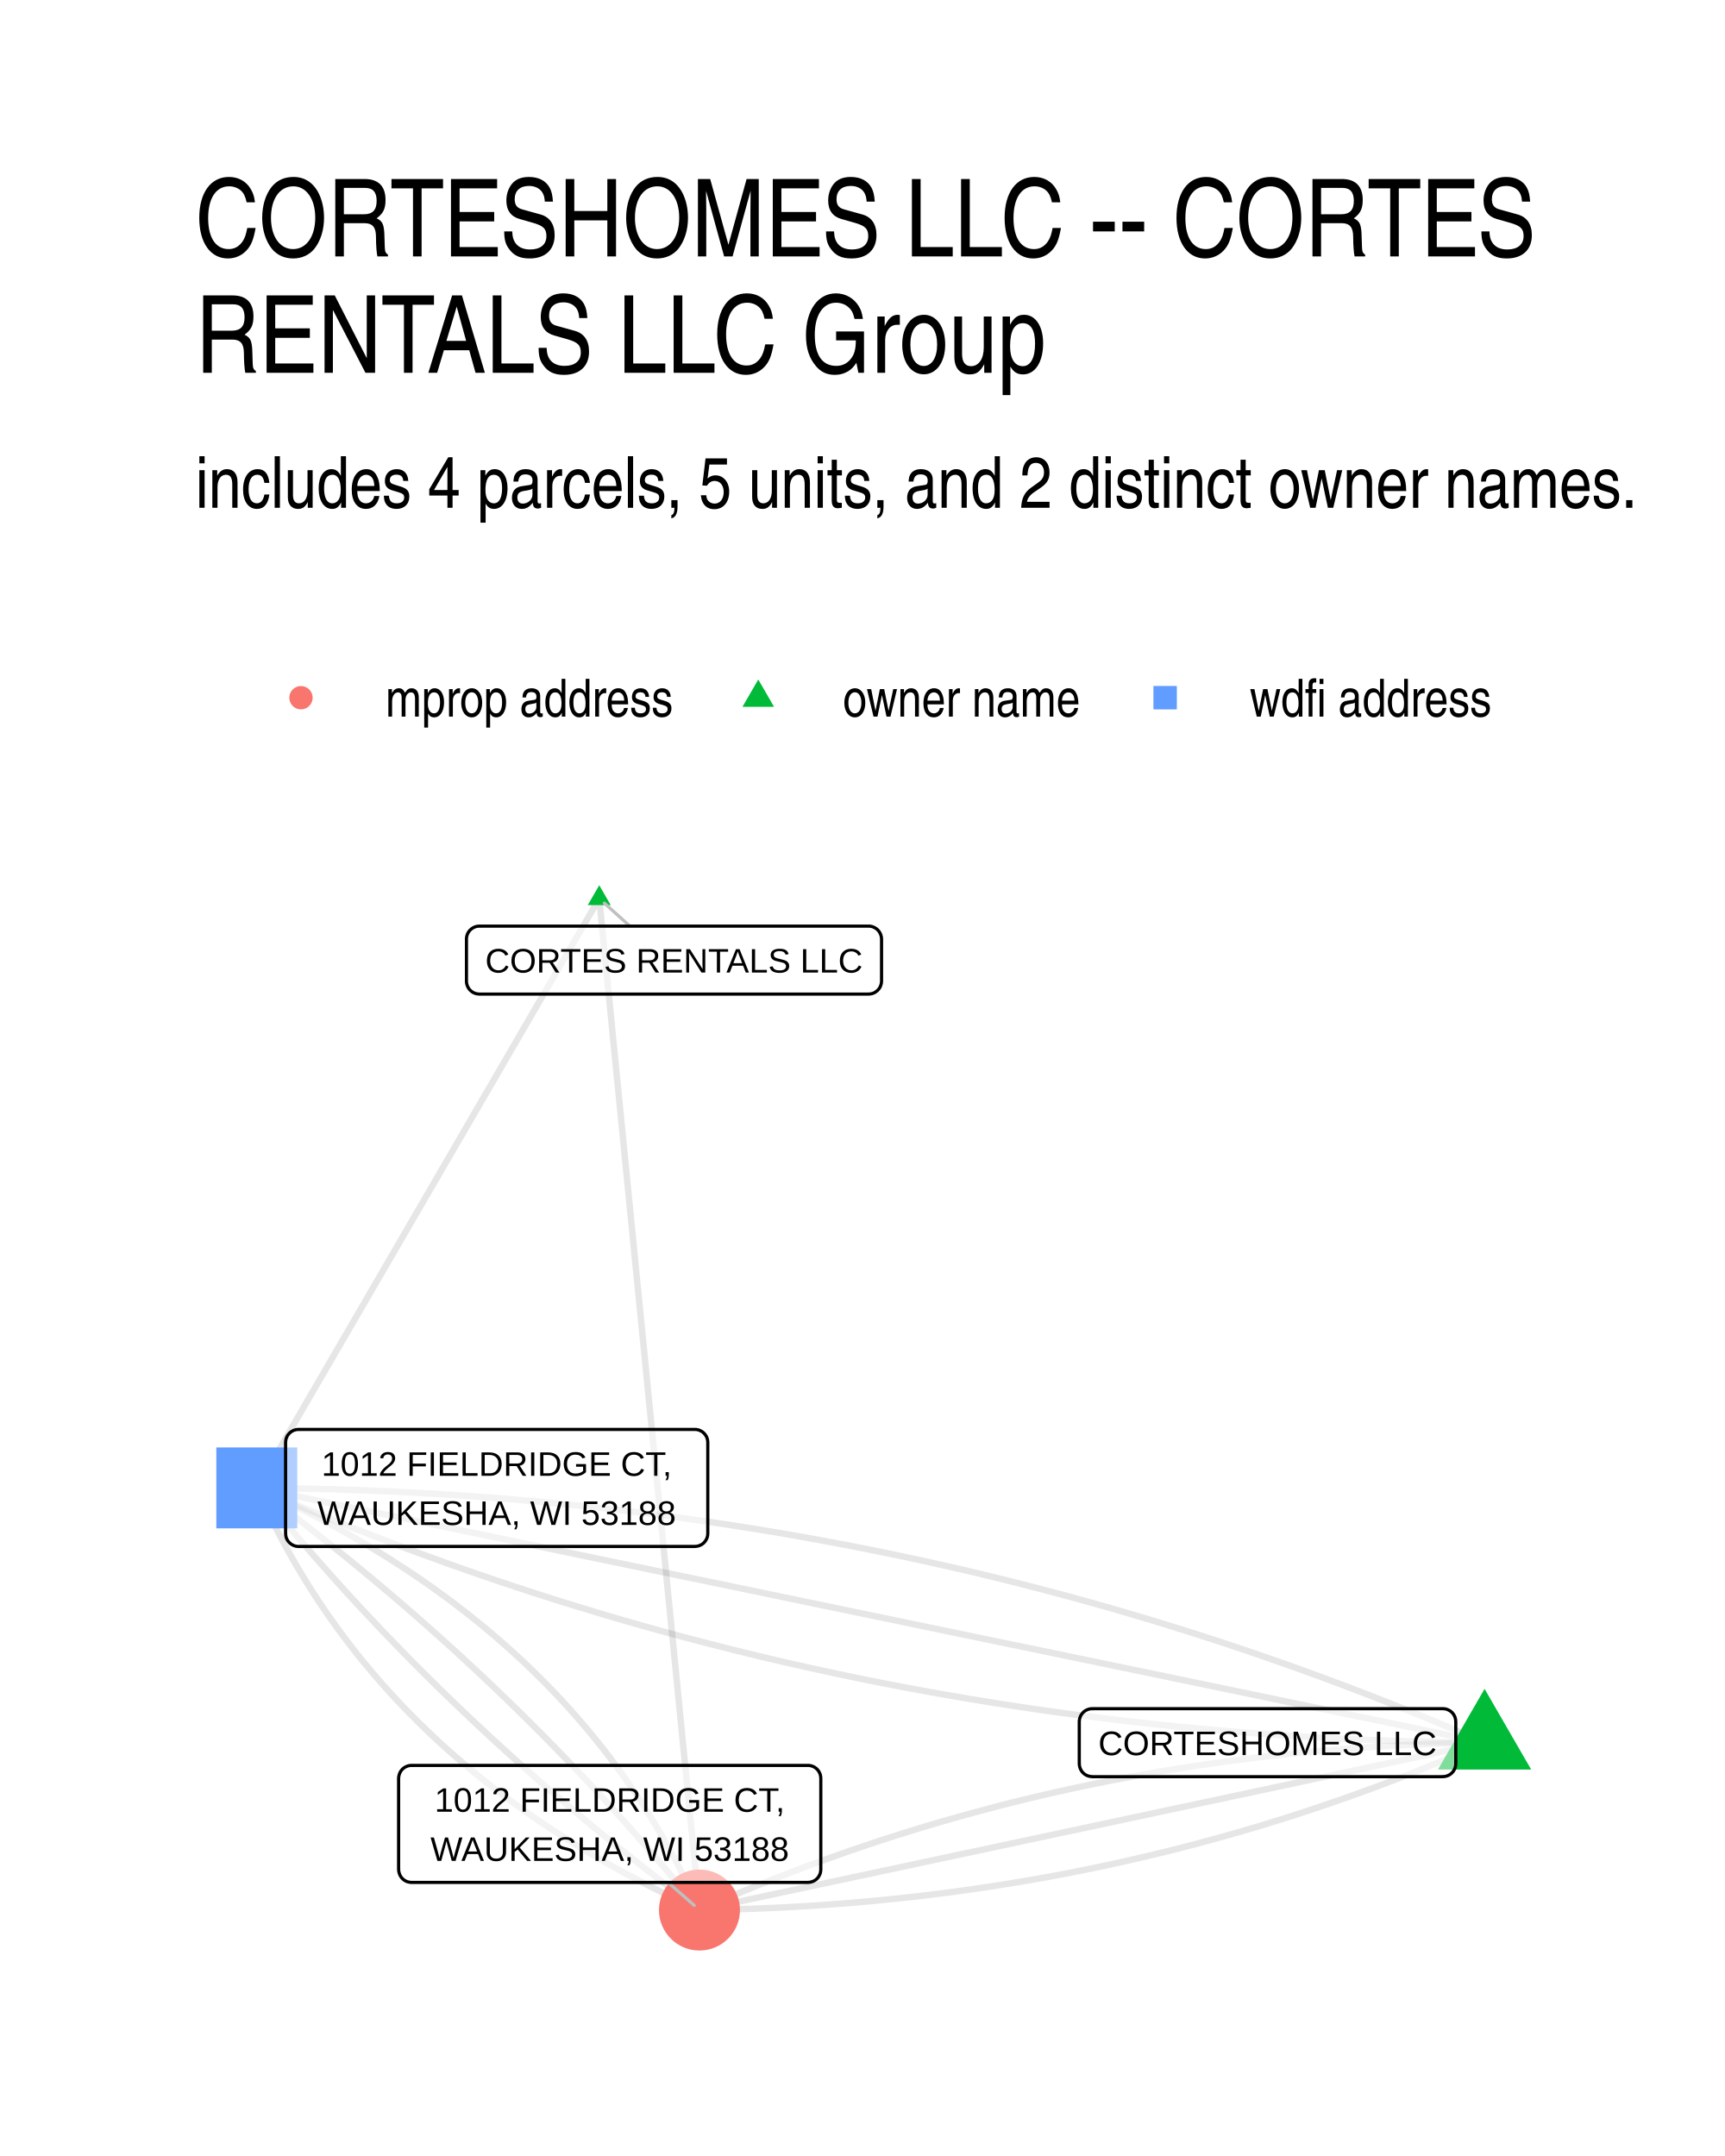
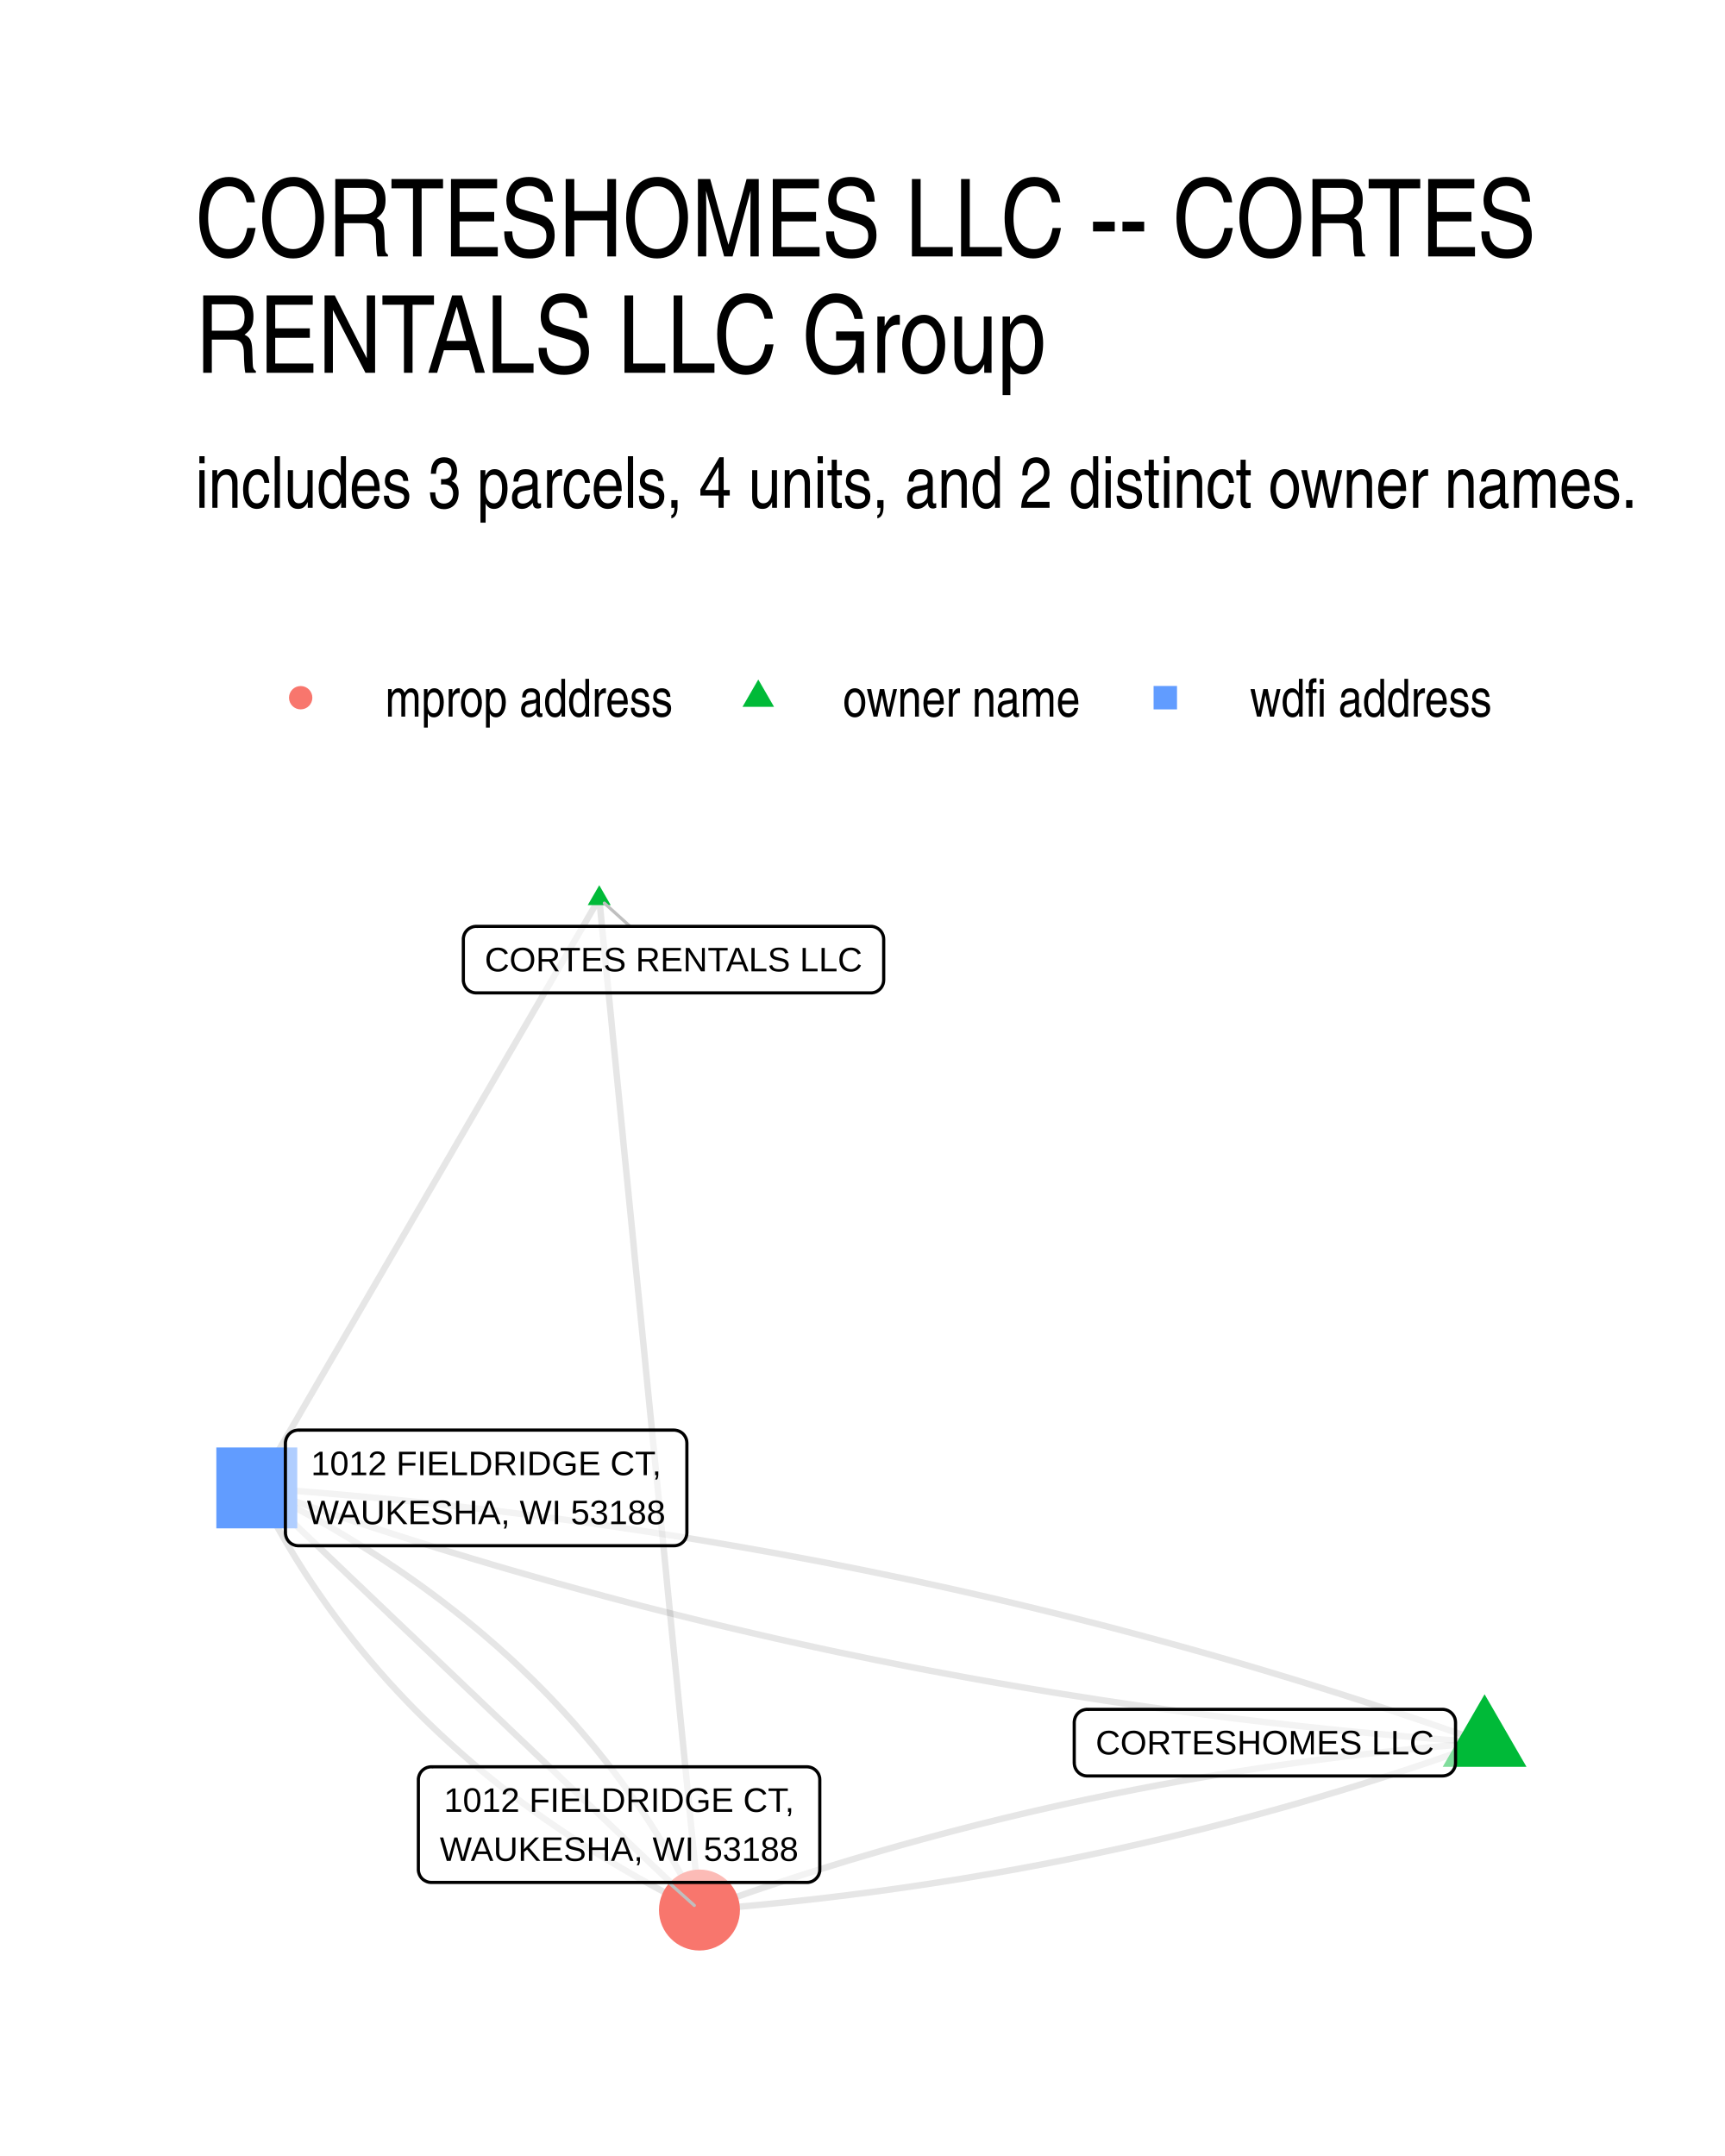
- <svg xmlns="http://www.w3.org/2000/svg" width="384" height="480" class="svglite" viewBox="0 0 288 360">
-   <defs>
-     <style>.svglite line,.svglite polyline,.svglite polygon,.svglite path,.svglite circle{fill:none;stroke:#000000;stroke-linecap:round;stroke-linejoin:round;stroke-miterlimit:10.00}.svglite text{white-space:pre}</style>
-   </defs>
-   <rect width="100%" height="100%" style="stroke-linecap:round;stroke-linejoin:round;stroke-miterlimit:10.00;stroke:none;fill:#FFFFFF" />
-   <defs>
-     <clipPath id="cpMC4wMHwyODguMDB8MC4wMHwzNjAuMDA=">
-       <path d="M0 0h288v360H0z" />
-     </clipPath>
-   </defs>
-   <g clip-path="url(#cpMC4wMHwyODguMDB8MC4wMHwzNjAuMDA=)">
-     <path d="M0 0h288v360H0z" style="stroke-width:1.07;stroke:none;fill:#FFFFFF" />
-   </g>
-   <defs>
-     <clipPath id="cpMzIuNjN8MjU4LjExfDE0MS41OHwzMjcuMzc=">
-       <path d="M32.63 141.58h225.48v185.8H32.63z" />
-     </clipPath>
-   </defs>
-   <g clip-path="url(#cpMzIuNjN8MjU4LjExfDE0MS41OHwzMjcuMzc=)">
-     <path d="m247.86 290.98-1.41.02-1.41.03-1.41.03-1.4.03-1.41.05-1.4.04-1.4.05-1.4.06-1.4.07-1.39.06-1.39.08-1.4.08-1.39.08-1.38.09-1.39.09-1.38.11-1.39.1-1.38.11-1.38.12-1.38.12-1.37.13-1.37.13-1.38.14-1.37.14-1.37.15-1.36.15-1.37.16-1.36.17-1.36.17-1.36.17-1.36.18-1.36.19-1.35.19-1.35.2-1.35.2-1.35.21-1.35.21-1.35.22-1.34.22-1.34.23-1.34.23-1.34.24-1.34.25-1.33.25-1.33.25-1.33.26-1.33.27-1.33.27-1.33.28-1.32.28-1.32.29-1.32.29-1.32.3-1.32.3-1.31.31-1.32.32-1.31.32-1.31.32-1.31.33-1.3.34-1.31.34-1.3.35-1.3.35-1.3.36-1.3.36-1.29.37-1.3.37-1.29.38-1.29.38-1.29.39-1.28.4-1.29.4-1.28.4-1.28.41-1.28.42-1.28.42-1.28.43-1.27.43-1.27.43-1.27.45-1.27.45-1.27.45-1.26.46-1.27.46-1.26.47-1.26.48-1.26.48-1.25.48-1.26.49-1.25.5-1.25.5-1.25.51-1.25.51-1.24.52-1.25.52-1.24.53-1.24.53-1.24.54-1.24.55m131.08-27.95-1.93-.84-1.95-.83-1.94-.82-1.94-.82-1.95-.8-1.95-.8-1.96-.79-1.95-.78-1.96-.77-1.97-.77-1.96-.75-1.97-.75-1.97-.74-1.97-.73-1.98-.72-1.98-.72-1.98-.7-1.98-.7-1.99-.69-1.99-.68-1.99-.67-1.99-.67-2-.65-2-.65-2-.64-2.01-.63-2.01-.62-2.01-.62-2.01-.6-2.02-.6-2.02-.59-2.02-.58-2.02-.57-2.03-.56-2.03-.56-2.03-.54-2.04-.54-2.04-.53-2.04-.52-2.04-.52-2.05-.5-2.04-.5-2.06-.49-2.05-.48-2.06-.47-2.06-.46-2.06-.46-2.06-.44-2.07-.44-2.07-.43-2.08-.42-2.07-.41-2.08-.41-2.08-.39-2.09-.39-2.08-.38-2.09-.37-2.1-.37-2.09-.35-2.1-.35-2.1-.33-2.1-.33-2.11-.32-2.11-.32-2.11-.3-2.11-.3-2.12-.28-2.12-.28-2.12-.27-2.12-.27-2.13-.25-2.13-.24-2.13-.24-2.14-.23-2.14-.22-2.14-.21-2.14-.21-2.15-.19-2.15-.19-2.15-.18-2.16-.17-2.15-.16-2.16-.15-2.17-.15-2.16-.14-2.17-.12-2.17-.12-2.17-.12-2.18-.1-2.18-.09-2.18-.09-2.19-.08-2.18-.07-2.19-.06-2.2-.05-2.19-.05-2.2-.03-2.2-.03-2.2-.02" style="stroke-width:1.07;stroke:#000000;stroke-opacity:0.10;stroke-linecap:butt" />
-     <path d="m247.86 290.98-1.32.28-1.33.29-1.32.28-1.32.28-1.33.28-1.32.29-1.33.28-1.32.28-1.32.28-1.33.28-1.32.29-1.33.28-1.32.28-1.32.28-1.33.29-1.32.28-1.33.28-1.32.28-1.32.28-1.33.29-1.32.28-1.33.28-1.32.28-1.32.29-1.33.28-1.32.28-1.33.28-1.32.29-1.32.28-1.33.28-1.32.28-1.33.28-1.32.29-1.32.28-1.33.28-1.32.28-1.33.29-1.32.28-1.32.28-1.33.28-1.32.28-1.33.29-1.32.28-1.32.28-1.33.28-1.32.29-1.33.28-1.32.28-1.32.28-1.33.29-1.32.28-1.33.28-1.32.28-1.32.28-1.33.29-1.32.28-1.33.28-1.32.28-1.32.29-1.33.28-1.32.28-1.33.28-1.32.29-1.32.28-1.33.28-1.32.28-1.33.28-1.32.29-1.32.28-1.33.28-1.32.28-1.33.29-1.32.28-1.32.28-1.33.28-1.32.28-1.33.29-1.32.28-1.32.28-1.33.28-1.32.29-1.33.28-1.32.28-1.32.28-1.33.29-1.32.28-1.33.28-1.32.28-1.32.28-1.33.29-1.32.28-1.33.28-1.32.28-1.32.29-1.33.28-1.32.28-1.33.28-1.32.28-1.33.29m131.08-27.95-2.07-.43-2.07-.43-2.07-.43-2.07-.43-2.07-.43-2.07-.43-2.07-.43-2.07-.43-2.07-.43-2.07-.42-2.07-.43-2.07-.43-2.07-.43-2.08-.43-2.07-.43-2.07-.43-2.07-.43-2.07-.43-2.07-.43-2.07-.43-2.07-.43-2.07-.43-2.07-.43-2.07-.43-2.07-.43-2.07-.43-2.07-.43-2.07-.43-2.07-.43-2.07-.43-2.07-.43-2.08-.43-2.07-.43-2.07-.43-2.07-.43-2.07-.43-2.07-.43-2.07-.42-2.07-.43-2.07-.43-2.07-.43-2.07-.43-2.07-.43-2.07-.43-2.07-.43-2.07-.43-2.07-.43-2.07-.43-2.07-.43-2.08-.43-2.07-.43-2.07-.43-2.07-.43-2.07-.43-2.07-.43-2.07-.43-2.07-.43-2.07-.43-2.07-.43-2.07-.43-2.07-.43-2.07-.43-2.07-.43-2.07-.43-2.07-.42-2.07-.43-2.08-.43-2.07-.43-2.07-.43-2.07-.43-2.07-.43-2.07-.43-2.07-.43-2.07-.43-2.07-.43-2.07-.43-2.07-.43-2.07-.43-2.07-.43-2.07-.43-2.07-.43-2.07-.43-2.07-.43-2.07-.43-2.08-.43-2.07-.43-2.07-.43-2.07-.43-2.07-.43-2.07-.43-2.07-.43-2.07-.42-2.07-.43-2.07-.43-2.07-.43-2.07-.43-2.07-.43-2.07-.43-2.07-.43" style="stroke-width:1.07;stroke:#000000;stroke-opacity:0.10;stroke-linecap:butt" />
-     <path d="m100.05 150.02.17 1.71.16 1.7.17 1.71.17 1.71.17 1.7.17 1.71.17 1.71.17 1.7.17 1.71.17 1.7.17 1.71.17 1.71.16 1.7.17 1.71.17 1.7.17 1.71.17 1.71.17 1.7.17 1.71.17 1.7.17 1.71.17 1.71.17 1.7.16 1.71.17 1.71.17 1.7.17 1.71.17 1.7.17 1.71.17 1.71.17 1.7.17 1.71.17 1.7.17 1.71.16 1.71.17 1.7.17 1.71.17 1.7.17 1.71.17 1.71.17 1.7.17 1.71.17 1.71.17 1.7.17 1.71.16 1.7.17 1.71.17 1.71.17 1.7.17 1.71.17 1.7.17 1.71.17 1.71.17 1.7.17 1.71.16 1.7.17 1.71.17 1.71.17 1.7.17 1.71.17 1.7.17 1.71.17 1.71.17 1.7.17 1.71.17 1.71.16 1.7.17 1.71.17 1.7.17 1.71.17 1.71.17 1.7.17 1.71.17 1.7.17 1.71.17 1.71.17 1.7.16 1.71.17 1.7.17 1.71.17 1.71.17 1.7.17 1.71.17 1.71.17 1.7.17 1.71.17 1.7.17 1.71.16 1.71.17 1.7.17 1.71.17 1.7.17 1.71.17 1.71.17 1.7.17 1.71.17 1.7.17 1.71.16 1.71m-16.73-168.91-.58 1-.58.99-.58.99-.57 1-.58.99-.58 1-.58.99-.57 1-.58.99-.58.99-.58 1-.57.99-.58 1-.58.99-.58 1-.57.99-.58.99-.58 1-.58.99-.57 1-.58.99-.58.99-.58 1-.57.99-.58 1-.58.99-.58 1-.57.99-.58.99-.58 1-.57.99-.58 1-.58.99-.58.99-.57 1-.58.99-.58 1-.58.99-.57 1-.58.99-.58.99-.58 1-.57.99-.58 1-.58.99-.58 1-.57.99-.58.99-.58 1-.58.99-.57 1-.58.99-.58.99-.58 1-.57.99-.58 1-.58.99-.58 1-.57.99-.58.99-.58 1-.58.99-.57 1-.58.99-.58 1-.58.99-.57.99-.58 1-.58.99-.58 1-.57.99-.58.99-.58 1-.58.99-.57 1-.58.99-.58 1-.58.99-.57.99-.58 1-.58.99-.58 1-.57.99-.58.99-.58 1-.58.99-.57 1-.58.99-.58 1-.58.99-.57.99-.58 1-.58.99-.58 1-.57.99-.58 1-.58.99-.58.99-.57 1m204.98 42.53-1.23.55-1.24.53-1.24.54-1.24.53-1.25.52-1.24.52-1.25.51-1.25.51-1.25.5-1.25.5-1.26.49-1.26.48-1.25.48-1.26.48-1.26.47-1.27.46-1.26.46-1.27.45-1.27.45-1.27.44-1.27.44-1.28.43-1.27.43-1.28.42-1.28.42-1.28.41-1.28.4-1.29.4-1.29.4-1.28.39-1.29.38-1.3.38-1.29.37-1.29.37-1.3.36-1.3.36-1.3.35-1.3.35-1.31.34-1.31.34-1.3.33-1.31.32-1.31.32-1.32.32-1.31.3-1.32.31-1.32.3-1.32.29-1.32.29-1.33.28-1.32.28-1.33.27-1.33.26-1.33.27-1.33.25-1.34.25-1.33.25-1.34.24-1.34.23-1.34.23-1.35.22-1.34.22-1.35.21-1.35.21-1.35.2-1.35.2-1.36.19-1.35.19-1.36.18-1.36.17-1.36.17-1.36.17-1.37.16-1.37.15-1.36.15-1.38.14-1.37.14-1.37.13-1.38.13-1.37.12-1.38.12-1.38.11-1.39.1-1.38.1-1.39.1-1.39.09-1.39.08-1.39.08-1.39.08-1.4.06-1.39.07-1.4.05-1.4.06-1.41.04-1.4.04-1.41.04-1.4.03-1.41.03-1.42.02" style="stroke-width:1.07;stroke:#000000;stroke-opacity:0.10;stroke-linecap:butt" />
-     <path d="m247.86 290.98-2.2-.02-2.2-.03-2.2-.03-2.19-.05-2.2-.05-2.19-.06-2.18-.07-2.19-.08-2.18-.09-2.18-.09-2.18-.1-2.17-.12-2.17-.12-2.17-.13-2.16-.13-2.17-.15-2.16-.15-2.15-.16-2.16-.17-2.15-.18-2.15-.19-2.15-.19-2.14-.21-2.14-.21-2.14-.22-2.14-.23-2.13-.24-2.13-.24-2.13-.26-2.12-.26-2.12-.27-2.12-.28-2.12-.28-2.11-.3-2.11-.3-2.11-.32-2.11-.32-2.1-.33-2.1-.34-2.1-.34-2.09-.36-2.1-.36-2.09-.37-2.08-.38-2.09-.39-2.08-.39-2.08-.41-2.07-.41-2.08-.42-2.07-.43-2.07-.44-2.06-.45-2.06-.45-2.06-.46-2.06-.47-2.05-.48-2.06-.49-2.04-.5-2.05-.5-2.04-.52-2.04-.52-2.04-.53-2.04-.54-2.03-.54-2.03-.56-2.03-.56-2.02-.57-2.02-.58-2.02-.59-2.02-.6-2.01-.61-2.01-.61-2.01-.62-2.01-.63-2-.64-2-.65-2-.65-1.99-.67-1.99-.67-1.99-.68-1.99-.69-1.98-.7-1.98-.7-1.98-.72-1.98-.72-1.97-.73-1.97-.74-1.97-.75-1.96-.75-1.97-.77-1.96-.77-1.95-.78-1.96-.79-1.95-.8-1.95-.8-1.94-.82-1.94-.82-1.95-.83-1.93-.84" style="stroke-width:1.07;stroke:#000000;stroke-opacity:0.10;stroke-linecap:butt" />
-     <path d="m42.88 248.45.41.93.43.93.43.92.43.93.45.91.45.91.45.91.47.9.47.9.47.89.49.89.49.88.49.88.51.88.51.87.52.86.52.86.53.86.54.85.54.85.55.84.56.84.57.84.57.83.58.82.58.82.59.82.6.81.6.81.62.8.62.8.62.79.63.79.64.78.65.78.65.78.66.77.66.76.68.77.67.75.69.76.69.74.7.75.71.74.71.73.72.73.73.73.73.72.74.71.75.72.75.7.76.71.77.7.77.69.78.69.79.68.79.68.8.68.81.67.81.67.82.66.83.66.84.65.84.65.84.64.86.64.86.64.87.63.87.62.88.62.89.62.9.61.9.61.91.6.91.6.92.6.93.59.94.58.94.58.95.58.95.57.97.57.96.56.98.56.98.55.99.55 1 .55 1 .54 1.01.53 1.02.53 1.02.53 1.03.52 1.04.52 1.04.51 1.05.51 1.05.5 1.07.5 1.07.5 1.07.49" style="stroke-width:1.07;stroke:#000000;stroke-opacity:0.10;stroke-linecap:butt" />
-     <path d="m42.88 248.45.63.78.64.79.64.78.65.78.64.78.65.78.65.78.65.77.66.78.65.77.66.77.66.77.67.77.66.76.67.77.67.76.67.76.68.76.67.76.68.76.68.75.69.76.68.75.69.75.69.75.69.75.7.75.7.74.7.74.7.75.7.74.71.74.71.73.71.74.71.73.71.74.72.73.72.73.72.73.73.72.72.73.73.72.73.73.74.72.73.72.74.71.74.72.74.72.75.71.74.71.75.71.75.71.75.71.76.7.76.71.76.7.76.7.77.7.76.7.77.7.77.69.78.7.77.69.78.69.78.69.78.69.79.68.78.69.79.68.79.68.8.68.79.68.8.68.8.67.81.68.8.67.81.67.81.67.81.67.81.67.82.66.82.67.82.66.82.66.83.66.82.66.83.65.84.66.83.65.84.65.83.65.85.65.84.65.84.64.85.65.85.64.85.64.86.64.85.64m-73.9-70.48.85.64.86.64.85.64.85.64.85.64.84.65.85.65.84.64.84.65.83.66.84.65.83.65.83.66.83.66.82.66.82.66.82.66.82.66.82.67.81.66.81.67.81.67.81.67.81.68.8.67.8.68.8.67.79.68.8.68.79.68.79.69.79.68.78.69.78.69.78.69.78.69.78.69.77.69.77.7.77.69.77.7.76.7.76.7.76.71.76.7.76.71.75.7.75.71.75.71.75.72.74.71.74.71.74.72.74.72.74.72.73.72.73.72.73.73.72.72.73.73.72.73.72.73.72.73.71.73.72.74.71.73.7.74.71.74.7.74.71.74.7.74.69.75.7.75.69.74.69.75.69.75.68.76.69.75.68.76.68.75.68.76.67.76.67.76.67.77.67.76.67.77.66.77.66.77.66.77.66.77.65.77.65.78.65.77.65.78.65.78.64.78.64.79.64.78.63.79" style="stroke-width:1.07;stroke:#000000;stroke-opacity:0.10;stroke-linecap:butt" />
-     <path d="m42.88 248.45 1.07.49 1.07.49 1.07.5 1.05.51 1.05.5 1.05.52 1.03.51 1.03.53 1.03.52 1.01.53 1.01.54 1 .54 1 .54.99.55.98.56.98.55.97.57.96.56.95.57.95.58.95.58.93.59.93.59.92.59.92.6.9.6.91.61.89.61.89.62.88.62.87.63.87.63.86.63.86.64.85.65.84.65.83.65.83.66.82.66.81.66.81.68.8.67.79.68.79.69.78.69.78.69.76.7.76.7.76.71.74.71.74.72.73.72.73.72.72.73.71.74.71.74.7.74.69.75.69.75.68.76.67.76.66.77.66.77.66.77.64.78.64.79.63.78.63.8.62.8.61.8.6.81.6.81.59.81.59.82.57.83.58.83.56.83.56.84.55.84.54.85.54.85.53.86.53.86.51.87.51.87.51.87.5.88.49.89.48.88.48.9.47.89.46.91.46.9.45.91.44.92.44.92.43.92.42.93.41.94" style="stroke-width:1.07;stroke:#000000;stroke-opacity:0.10;stroke-linecap:butt" />
-     <path d="m247.86 282 7.78 13.47h-15.56zM100.05 147.81l1.91 3.32h-3.83z" style="stroke-width:0.71;stroke:none;fill:#00BA38" />
-     <path d="M36.12 255.2h13.51v-13.51H36.12z" style="stroke-width:0.71;stroke:none;fill:#619CFF" />
-     <circle cx="116.78" cy="318.93" r="6.76" style="stroke-width:0.71;stroke:none;fill:#F8766D" />
-     <path d="m105.16 154.64-4.26-3.84m10.64 163.52 4.37 3.84" style="stroke-width:0.53;stroke:#BFBFBF" />
-     <path d="M182.35 296.66h58.54l-.09-.01.35-.01.34-.07.33-.12.3-.18.27-.22.23-.26.18-.29.14-.32.08-.34.03-.34h0v-7.03h0l-.03-.35-.08-.34-.14-.32-.18-.29-.23-.26-.27-.22-.3-.17-.33-.13-.34-.07-.26-.01h-58.54l.26.01-.34-.01-.35.04-.33.1-.32.15-.28.19-.25.25-.21.27-.16.31-.11.33-.06.34-.01.18v7.03l.01-.18v.35l.06.34.11.33.16.31.21.28.25.24.28.2.32.14.33.1.35.04z" style="stroke-width:0.53;fill:#FFFFFF;fill-opacity:0.50" />
-     <text x="211.62" y="293.06" lengthAdjust="spacingAndGlyphs" style="font-size:5.69px;font-family:&quot;Liberation Sans&quot;" text-anchor="middle" textLength="55.66">CORTESHOMES LLC</text>
-     <path d="M80.04 165.99h64.98l-.09-.01.35-.01.34-.07.32-.12.3-.18.27-.22.23-.26.19-.29.13-.32.09-.34.03-.34h0v-7.03h0l-.03-.35-.09-.34-.13-.31-.19-.3-.23-.26-.27-.22-.3-.17-.32-.13-.34-.07-.26-.01H80.04l.26.01-.35-.01-.35.04-.33.1-.31.15-.29.2-.25.24-.21.27-.16.31-.11.33-.06.35v7.2-.18.35l.06.34.11.33.16.31.21.28.25.24.29.2.31.15.33.09.35.04z" style="stroke-width:0.53;fill:#FFFFFF;fill-opacity:0.50" />
-     <text x="112.53" y="162.39" lengthAdjust="spacingAndGlyphs" style="font-size:5.69px;font-family:&quot;Liberation Sans&quot;" text-anchor="middle" textLength="62.1">CORTES RENTALS LLC</text>
-     <path d="M49.84 258.22h66.17-.09l.35-.02.34-.07.32-.12.31-.17.26-.22.23-.26.19-.3.14-.32.08-.33.03-.35h0v-15.22h0l-.03-.35-.08-.34-.14-.32-.19-.29-.23-.26-.26-.22-.31-.17-.32-.13-.34-.07-.26-.01H49.84l.26.01-.35-.01-.34.04-.34.1-.31.15-.29.19-.25.25-.21.27-.16.31-.11.33-.05.34-.01.18v15.22l.01-.17v.34l.05.35.11.33.16.3.21.28.25.24.29.2.31.15.34.1.34.04z" style="stroke-width:0.53;fill:#FFFFFF;fill-opacity:0.50" />
-     <text x="82.92" y="246.42" lengthAdjust="spacingAndGlyphs" style="font-size:5.69px;font-family:&quot;Liberation Sans&quot;" text-anchor="middle" textLength="61.45">1012 FIELDRIDGE CT,</text>
-     <text x="82.92" y="254.62" lengthAdjust="spacingAndGlyphs" style="font-size:5.69px;font-family:&quot;Liberation Sans&quot;" text-anchor="middle" textLength="63.29">WAUKESHA, WI 53188</text>
-     <path d="M68.71 314.32h66.17-.09l.35-.02.34-.07.33-.12.3-.17.27-.22.23-.26.18-.3.14-.32.08-.34.03-.34h0v-15.22h0l-.03-.35-.08-.34-.14-.32-.18-.29-.23-.26-.27-.22-.3-.18-.33-.12-.34-.07-.26-.01H68.71l.26.01-.34-.01-.35.04-.33.1-.32.15-.28.19-.25.24-.21.28-.16.31-.11.33-.06.34-.01.18v15.22l.01-.18v.35l.06.34.11.33.16.31.21.28.25.24.28.2.32.15.33.09.35.05z" style="stroke-width:0.53;fill:#FFFFFF;fill-opacity:0.50" />
-     <text x="101.8" y="302.52" lengthAdjust="spacingAndGlyphs" style="font-size:5.69px;font-family:&quot;Liberation Sans&quot;" text-anchor="middle" textLength="61.45">1012 FIELDRIDGE CT,</text>
-     <text x="101.8" y="310.72" lengthAdjust="spacingAndGlyphs" style="font-size:5.69px;font-family:&quot;Liberation Sans&quot;" text-anchor="middle" textLength="63.29">WAUKESHA, WI 53188</text>
-   </g>
-   <g clip-path="url(#cpMC4wMHwyODguMDB8MC4wMHwzNjAuMDA=)">
-     <circle cx="50.25" cy="116.5" r="1.95" style="stroke-width:0.71;stroke:none;fill:#F8766D" />
-     <path d="m126.6 113.46 2.63 4.56h-5.27z" style="stroke-width:0.71;stroke:none;fill:#00BA38" />
-     <path d="M192.57 118.45h3.91v-3.91h-3.91z" style="stroke-width:0.71;stroke:none;fill:#619CFF" />
-     <text x="64.37" y="119.66" lengthAdjust="spacingAndGlyphs" style="font-size:8.80px;font-weight:0;font-family:&quot;Nimbus Sans Narrow&quot;" textLength="48.11">mprop address</text>
-     <text x="140.72" y="119.66" lengthAdjust="spacingAndGlyphs" style="font-size:8.80px;font-weight:0;font-family:&quot;Nimbus Sans Narrow&quot;" textLength="39.69">owner name</text>
-     <text x="208.64" y="119.66" lengthAdjust="spacingAndGlyphs" style="font-size:8.80px;font-weight:0;font-family:&quot;Nimbus Sans Narrow&quot;" textLength="40.49">wdfi address</text>
-     <text x="32.63" y="84.79" lengthAdjust="spacingAndGlyphs" style="font-size:12.00px;font-weight:0;font-family:&quot;Nimbus Sans Narrow&quot;" textLength="241.18">includes 4 parcels, 5 units, and 2 distinct owner names.</text>
-     <text x="32.63" y="42.81" lengthAdjust="spacingAndGlyphs" style="font-size:18.00px;font-weight:0;font-family:&quot;Nimbus Sans Narrow&quot;" textLength="228.02">CORTESHOMES LLC -- CORTES</text>
-     <text x="32.63" y="62.25" lengthAdjust="spacingAndGlyphs" style="font-size:18.00px;font-weight:0;font-family:&quot;Nimbus Sans Narrow&quot;" textLength="150.91">RENTALS LLC Group</text>
+ <svg xmlns="http://www.w3.org/2000/svg" width="384" height="480" viewBox="0 0 288 360">
+   <g class="svglite">
+     <defs>
+       <style>.svglite line,.svglite polyline,.svglite polygon,.svglite path,.svglite circle{fill:none;stroke:#000000;stroke-linecap:round;stroke-linejoin:round;stroke-miterlimit:10.00}.svglite text{white-space:pre}.svglite g.glyphgroup path{fill:inherit;stroke:none}</style>
+     </defs>
+     <rect width="100%" height="100%" style="stroke-linecap:round;stroke-linejoin:round;stroke-miterlimit:10.00;stroke:none;fill:#FFFFFF" />
+     <defs>
+       <clipPath id="cpMC4wMHwyODguMDB8MC4wMHwzNjAuMDA=">
+         <path d="M0 0h288v360H0z" />
+       </clipPath>
+     </defs>
+     <g clip-path="url(#cpMC4wMHwyODguMDB8MC4wMHwzNjAuMDA=)">
+       <path d="M0 0h288v360H0z" style="stroke-width:1.07;stroke:none;fill:#FFFFFF" />
+     </g>
+     <defs>
+       <clipPath id="cpMzIuNjN8MjU4LjExfDE0MS41OHwzMjcuMzc=">
+         <path d="M32.63 141.58h225.48v185.8H32.63z" />
+       </clipPath>
+     </defs>
+     <g clip-path="url(#cpMzIuNjN8MjU4LjExfDE0MS41OHwzMjcuMzc=)">
+       <path d="m247.86 290.98-1.38.11-1.38.11-1.38.11-1.38.12-1.38.12-1.37.13-1.38.13-1.37.13-1.37.14-1.38.14-1.37.14-1.37.15-1.36.15-1.37.15-1.37.16-1.36.16-1.36.16-1.37.17-1.36.17-1.36.18-1.35.18-1.36.18-1.36.19-1.35.19-1.36.19-1.35.2-1.35.2-1.35.2-1.35.21-1.35.21-1.34.21-1.35.22-1.34.22-1.35.23-1.34.23-1.34.23-1.34.23-1.34.24-1.33.25-1.34.24-1.33.25-1.34.26-1.33.25-1.33.27-1.33.26-1.33.27-1.33.27-1.32.28-1.33.27-1.32.29-1.33.28-1.32.29-1.32.29-1.32.3-1.32.3-1.31.3-1.32.31-1.31.31-1.32.32-1.31.31-1.31.33-1.31.32-1.31.33-1.3.33-1.31.34-1.31.34-1.3.34-1.3.35-1.3.35-1.3.35-1.3.36-1.3.36-1.3.36-1.29.37-1.3.37-1.29.38-1.29.38-1.29.38-1.29.38-1.29.39-1.29.4-1.28.39-1.29.4-1.28.41-1.29.4-1.28.41-1.28.42-1.28.42-1.27.42-1.28.42-1.28.43-1.27.43-1.27.44-1.27.44-1.27.44-1.27.45-1.27.45-1.27.45-1.27.46m131.08-27.95-1.98-.7-1.98-.7-1.99-.69-1.99-.69-1.99-.68-1.99-.67-1.99-.67-1.99-.67-2-.65-2-.66-2-.64-2-.65-2-.63-2.01-.63-2.01-.63-2.01-.62-2.01-.61-2.01-.61-2.01-.6-2.02-.6-2.02-.59-2.02-.59-2.02-.58-2.02-.57-2.03-.57-2.03-.56-2.03-.56-2.03-.55-2.03-.55-2.03-.54-2.04-.54-2.04-.53-2.04-.52-2.04-.52-2.04-.51-2.05-.51-2.04-.5-2.05-.5-2.05-.49-2.06-.49-2.05-.48-2.06-.47-2.05-.47-2.06-.46-2.07-.46-2.06-.45-2.06-.45-2.07-.44-2.07-.43-2.07-.43-2.07-.43-2.08-.42-2.07-.41-2.08-.41-2.08-.4-2.08-.39-2.09-.39-2.08-.39-2.09-.38-2.09-.37-2.09-.37-2.09-.36-2.09-.36-2.1-.35-2.1-.35-2.1-.34-2.1-.33-2.1-.33-2.1-.33-2.11-.31-2.11-.32-2.11-.3-2.11-.31-2.12-.29-2.11-.29-2.12-.29-2.12-.27-2.12-.28-2.12-.27-2.13-.26-2.12-.26-2.13-.25-2.13-.24-2.14-.24-2.13-.24-2.14-.23-2.13-.22-2.14-.22-2.14-.21-2.15-.2-2.14-.21-2.15-.19-2.15-.19-2.15-.19-2.15-.17-2.15-.18-2.16-.16-2.15-.17-2.16-.15" style="stroke-width:1.07;stroke:#000000;stroke-opacity:0.10;stroke-linecap:butt" />
+       <path d="m247.86 290.98-1.26.46-1.27.45-1.27.45-1.27.45-1.27.44-1.27.44-1.27.44-1.28.43-1.27.43-1.28.42-1.28.42-1.28.42-1.28.41-1.28.42-1.28.4-1.28.41-1.29.4-1.28.39-1.29.4-1.29.38-1.29.39-1.29.38-1.29.38-1.29.38-1.3.37-1.29.37-1.3.36-1.3.36-1.3.36-1.3.35-1.3.35-1.3.35-1.31.34-1.3.34-1.31.34-1.3.33-1.31.33-1.31.32-1.31.32-1.32.32-1.31.32-1.31.31-1.32.3-1.32.31-1.31.3-1.32.29-1.32.3-1.33.29-1.32.28-1.32.28-1.33.28-1.32.28-1.33.27-1.33.27-1.33.26-1.33.26-1.33.26-1.34.25-1.33.25-1.34.25-1.34.24-1.33.24-1.34.24-1.34.23-1.35.23-1.34.23-1.34.22-1.35.22-1.35.21-1.34.21-1.35.21-1.35.2-1.35.2-1.36.2-1.35.19-1.35.19-1.36.19-1.36.18-1.36.18-1.36.17-1.36.18-1.36.16-1.36.17-1.37.16-1.36.16-1.37.15-1.37.15-1.37.15-1.37.14-1.37.14-1.37.14-1.37.13-1.38.13-1.38.12-1.37.13-1.38.11-1.38.12-1.38.11-1.39.11m131.08-27.95-2.16-.15-2.15-.17-2.16-.16-2.15-.18-2.15-.18-2.16-.18-2.14-.19-2.15-.2-2.14-.2-2.15-.2-2.14-.21-2.14-.22-2.14-.23-2.13-.22-2.13-.24-2.14-.24-2.13-.24-2.13-.26-2.12-.25-2.13-.26-2.12-.27-2.12-.28-2.12-.28-2.12-.28-2.11-.29-2.12-.3-2.11-.3-2.11-.3-2.11-.32-2.11-.31-2.1-.33-2.1-.33-2.1-.33-2.1-.34-2.1-.35-2.1-.35-2.09-.36-2.09-.36-2.09-.37-2.09-.37-2.09-.38-2.09-.39-2.08-.39-2.08-.39-2.08-.4-2.08-.41-2.07-.42-2.08-.41-2.07-.43-2.07-.43-2.07-.43-2.07-.44-2.06-.45-2.06-.45-2.07-.46-2.06-.46-2.05-.47-2.06-.48-2.05-.48-2.06-.48-2.05-.49-2.05-.5-2.04-.5-2.05-.51-2.04-.51-2.04-.52-2.04-.52-2.04-.53-2.04-.54-2.03-.54-2.03-.55-2.04-.55-2.02-.56-2.03-.56-2.03-.57-2.02-.58-2.02-.58-2.02-.58-2.02-.59-2.02-.6-2.01-.6-2.01-.61-2.01-.61-2.01-.62-2.01-.63-2.01-.63-2-.64-2-.64-2-.64-2-.66-2-.65-1.99-.67-1.99-.67-2-.67-1.98-.68-1.99-.69-1.99-.69-1.98-.7-1.98-.7" style="stroke-width:1.07;stroke:#000000;stroke-opacity:0.10;stroke-linecap:butt" />
+       <path d="m100.05 150.02.17 1.71.16 1.7.17 1.71.17 1.71.17 1.7.17 1.71.17 1.71.17 1.7.17 1.71.17 1.7.17 1.71.17 1.71.16 1.7.17 1.71.17 1.7.17 1.71.17 1.71.17 1.7.17 1.71.17 1.7.17 1.71.17 1.71.17 1.7.16 1.71.17 1.71.17 1.7.17 1.71.17 1.7.17 1.71.17 1.71.17 1.7.17 1.71.17 1.7.17 1.71.16 1.71.17 1.7.17 1.71.17 1.7.17 1.71.17 1.71.17 1.7.17 1.71.17 1.71.17 1.7.17 1.71.16 1.7.17 1.71.17 1.71.17 1.7.17 1.71.17 1.7.17 1.71.17 1.71.17 1.7.17 1.71.16 1.7.17 1.71.17 1.71.17 1.7.17 1.71.17 1.7.17 1.71.17 1.71.17 1.7.17 1.71.17 1.71.16 1.7.17 1.71.17 1.7.17 1.71.17 1.71.17 1.7.17 1.71.17 1.7.17 1.71.17 1.71.17 1.7.16 1.71.17 1.7.17 1.71.17 1.71.17 1.7.17 1.71.17 1.71.17 1.7.17 1.71.17 1.7.17 1.71.16 1.71.17 1.7.17 1.71.17 1.7.17 1.71.17 1.71.17 1.7.17 1.71.17 1.7.17 1.71.16 1.71m-16.73-168.91-.58 1-.58.99-.58.99-.57 1-.58.99-.58 1-.58.99-.57 1-.58.99-.58.99-.58 1-.57.99-.58 1-.58.99-.58 1-.57.99-.58.99-.58 1-.58.99-.57 1-.58.99-.58.99-.58 1-.57.99-.58 1-.58.99-.58 1-.57.99-.58.99-.58 1-.57.99-.58 1-.58.99-.58.99-.57 1-.58.99-.58 1-.58.99-.57 1-.58.99-.58.99-.58 1-.57.99-.58 1-.58.99-.58 1-.57.99-.58.99-.58 1-.58.99-.57 1-.58.99-.58.99-.58 1-.57.99-.58 1-.58.99-.58 1-.57.99-.58.99-.58 1-.58.99-.57 1-.58.99-.58 1-.58.99-.57.99-.58 1-.58.99-.58 1-.57.99-.58.99-.58 1-.58.99-.57 1-.58.99-.58 1-.58.99-.57.99-.58 1-.58.99-.58 1-.57.99-.58.99-.58 1-.58.99-.57 1-.58.99-.58 1-.58.99-.57.99-.58 1-.58.99-.58 1-.57.99-.58 1-.58.99-.58.99-.57 1m0 0 .45.91.46.9.46.9.47.9.48.89.48.89.49.89.5.88.5.87.51.88.51.87.52.86.52.86.53.86.54.85.54.85.55.84.56.84.56.84.56.83.58.83.58.83.58.82.59.81.6.82.6.8.61.81.61.8.63.8.62.79.63.79.64.78.65.78.65.78.66.77.66.77.67.76.67.76.68.76.69.75.69.75.7.74.7.74.71.74.72.73.72.73.73.72.74.72.74.72.74.71.76.71.76.7.76.7.77.7.78.69.78.69.79.68.79.68.8.68.81.67.81.67.82.66.82.66.84.66.83.65.84.64.85.65.86.64.86.63.86.63.88.63.87.63.89.61.89.62.9.61.9.61.91.6.91.6.92.6.93.59.93.58.94.59.94.58.95.57.96.57.96.57.97.56.97.56.98.56.99.55.99.55 1 .54 1 .54 1.01.53 1.02.53 1.02.53 1.03.52 1.03.52 1.04.52" style="stroke-width:1.07;stroke:#000000;stroke-opacity:0.10;stroke-linecap:butt" />
+       <path d="m42.88 248.45.74.71.75.71.75.71.74.72.75.71.75.71.74.71.75.71.75.71.74.72.75.71.75.71.74.71.75.71.75.72.74.71.75.71.74.71.75.71.75.72.74.71.75.71.75.71.74.71.75.72.75.71.74.71.75.71.75.71.74.72.75.71.75.71.74.71.75.71.75.71.74.72.75.71.75.71.74.71.75.71.75.72.74.71.75.71.74.71.75.71.75.72.74.71.75.71.75.71.74.71.75.72.75.71.74.71.75.71.75.71.74.71.75.72.75.71.74.71.75.71.75.71.74.72.75.71.75.71.74.71.75.71.75.72.74.71.75.71.75.71.74.71.75.72.74.71.75.71.75.71.74.71.75.72.75.71.74.71.75.71.75.71.74.71.75.72.75.71.74.71.75.71.75.71.74.72.75.71.75.71.74.71.75.71.75.72.74.71.75.71.75.71.74.71.75.72.74.71" style="stroke-width:1.07;stroke:#000000;stroke-opacity:0.10;stroke-linecap:butt" />
+       <path d="m42.88 248.45 1.04.51 1.03.52 1.03.52 1.02.53 1.02.53 1.01.54 1 .54 1 .54.99.55.99.55.98.55.97.56.97.56.96.57.96.57.95.58.94.58.94.58.94.59.92.59.92.59.92.6.9.61.91.6.89.61.89.62.89.62.88.62.87.63.86.63.87.64.85.64.85.64.84.65.84.65.83.66.82.65.82.67.81.67.81.67.8.67.79.68.79.69.79.68.77.7.77.69.77.7.76.71.75.7.74.72.74.71.74.72.73.73.72.72.72.74.71.73.7.74.7.75.69.74.69.76.68.75.68.76.66.77.67.77.65.77.65.77.65.78.64.79.63.79.63.79.62.8.61.8.61.8.6.81.6.81.59.82.59.82.57.82.58.83.56.83.57.84.55.84.55.85.54.84.54.86.53.85.52.86.52.87.52.87.5.87.5.88.5.88.49.88.48.89.48.9.47.89.46.9.46.91.45.91" style="stroke-width:1.07;stroke:#000000;stroke-opacity:0.10;stroke-linecap:butt" />
+       <path d="m247.86 282.9 7 12.12h-13.99zM100.05 147.81l1.91 3.32h-3.83z" style="stroke-width:0.71;stroke:none;fill:#00BA38" />
+       <path d="M36.12 255.2h13.51v-13.51H36.12z" style="stroke-width:0.71;stroke:none;fill:#619CFF" />
+       <circle cx="116.78" cy="318.93" r="6.76" style="stroke-width:0.71;stroke:none;fill:#F8766D" />
+       <path d="m105.19 154.68-4.29-3.88m10.73 163.52 4.29 3.84" style="stroke-width:0.53;stroke:#BFBFBF" />
+       <path d="M181.51 296.54h59.34-.09l.35-.02.34-.07.32-.12.3-.17.27-.22.23-.26.19-.3.14-.32.08-.33.03-.35h0v-6.8h0l-.03-.34-.08-.34-.14-.32-.19-.29-.23-.26-.27-.22-.3-.18-.32-.12-.34-.07-.26-.02h-59.34l.26.02-.34-.02-.35.05-.33.09-.32.15-.28.2-.25.24-.21.28-.16.31-.11.33-.06.34-.01.17v6.8l.01-.17v.34l.06.35.11.33.16.3.21.28.25.24.28.2.32.15.33.1.35.04z" style="stroke-width:0.53;fill:#FFFFFF;fill-opacity:0.50" />
+       <text x="211.18" y="292.94" lengthAdjust="spacingAndGlyphs" style="font-size:5.69px;font-family:&quot;Liberation Sans&quot;" text-anchor="middle" textLength="56.45">CORTESHOMES LLC</text>
+       <path d="M79.52 165.79h65.86-.09l.35-.01.34-.07.33-.12.3-.18.27-.22.23-.26.18-.29.14-.32.08-.34.03-.35h0v-6.79h0l-.03-.35-.08-.34-.14-.32-.18-.29-.23-.26-.27-.22-.3-.17-.33-.13-.34-.07-.26-.01H79.52l.26.01-.35-.01-.35.04-.33.1-.31.15-.29.19-.25.25-.21.27-.16.31-.11.33-.06.34v6.97-.17.35l.06.34.11.33.16.31.21.28.25.24.29.2.31.14.33.1.35.04z" style="stroke-width:0.53;fill:#FFFFFF;fill-opacity:0.50" />
+       <text x="112.45" y="162.19" lengthAdjust="spacingAndGlyphs" style="font-size:5.69px;font-family:&quot;Liberation Sans&quot;" text-anchor="middle" textLength="62.98">CORTES RENTALS LLC</text>
+       <path d="M49.81 258.1h62.71-.08l.34-.01.34-.07.33-.12.3-.18.27-.22.23-.26.18-.29.14-.32.08-.34.03-.35h0v-14.99h0l-.03-.34-.08-.34-.14-.32-.18-.29-.23-.27-.27-.21-.3-.18-.33-.12-.34-.07-.26-.02H49.81l.26.02-.34-.02-.35.05-.33.09-.32.15-.28.2-.25.24-.21.28-.16.31-.11.33-.06.34-.01.17v14.99l.01-.17v.35l.06.34.11.33.16.31.21.28.25.24.28.19.32.15.33.1.35.04z" style="stroke-width:0.53;fill:#FFFFFF;fill-opacity:0.50" />
+       <text x="81.17" y="246.31" lengthAdjust="spacingAndGlyphs" style="font-size:5.69px;font-family:&quot;Liberation Sans&quot;" text-anchor="middle" textLength="58.44">1012 FIELDRIDGE CT,</text>
+       <text x="81.17" y="254.5" lengthAdjust="spacingAndGlyphs" style="font-size:5.69px;font-family:&quot;Liberation Sans&quot;" text-anchor="middle" textLength="59.83">WAUKESHA, WI 53188</text>
+       <path d="M72.01 314.32h62.7-.08l.35-.01.34-.07.32-.12.3-.18.27-.22.23-.26.19-.29.13-.32.09-.34.02-.35h0v-14.99h0l-.02-.34-.09-.34-.13-.32-.19-.29-.23-.26-.27-.22-.3-.18-.32-.12-.34-.07-.27-.02h-62.7l.26.02-.35-.02-.35.05-.33.09-.31.15-.29.2-.25.24-.21.28-.16.31-.11.33-.06.34v15.16-.17.35l.06.34.11.33.16.31.21.28.25.24.29.19.31.15.33.1.35.04z" style="stroke-width:0.53;fill:#FFFFFF;fill-opacity:0.50" />
+       <text x="103.36" y="302.53" lengthAdjust="spacingAndGlyphs" style="font-size:5.69px;font-family:&quot;Liberation Sans&quot;" text-anchor="middle" textLength="58.44">1012 FIELDRIDGE CT,</text>
+       <text x="103.36" y="310.72" lengthAdjust="spacingAndGlyphs" style="font-size:5.69px;font-family:&quot;Liberation Sans&quot;" text-anchor="middle" textLength="59.83">WAUKESHA, WI 53188</text>
+     </g>
+     <g clip-path="url(#cpMC4wMHwyODguMDB8MC4wMHwzNjAuMDA=)">
+       <circle cx="50.2" cy="116.5" r="1.95" style="stroke-width:0.71;stroke:none;fill:#F8766D" />
+       <path d="m126.6 113.46 2.63 4.56h-5.26z" style="stroke-width:0.71;stroke:none;fill:#00BA38" />
+       <path d="M192.6 118.45h3.91v-3.91h-3.91z" style="stroke-width:0.71;stroke:none;fill:#619CFF" />
+       <text x="64.32" y="119.66" lengthAdjust="spacingAndGlyphs" style="font-size:8.80px;font-weight:0;font-family:&quot;Nimbus Sans Narrow&quot;" textLength="48.16">mprop address</text>
+       <text x="140.72" y="119.66" lengthAdjust="spacingAndGlyphs" style="font-size:8.80px;font-weight:0;font-family:&quot;Nimbus Sans Narrow&quot;" textLength="39.72">owner name</text>
+       <text x="208.68" y="119.66" lengthAdjust="spacingAndGlyphs" style="font-size:8.80px;font-weight:0;font-family:&quot;Nimbus Sans Narrow&quot;" textLength="40.5">wdfi address</text>
+       <text x="32.63" y="84.79" lengthAdjust="spacingAndGlyphs" style="font-size:12.00px;font-weight:0;font-family:&quot;Nimbus Sans Narrow&quot;" textLength="241.17">includes 3 parcels, 4 units, and 2 distinct owner names.</text>
+       <text x="32.63" y="42.81" lengthAdjust="spacingAndGlyphs" style="font-size:18.00px;font-weight:0;font-family:&quot;Nimbus Sans Narrow&quot;" textLength="227.95">CORTESHOMES LLC -- CORTES</text>
+       <text x="32.63" y="62.25" lengthAdjust="spacingAndGlyphs" style="font-size:18.00px;font-weight:0;font-family:&quot;Nimbus Sans Narrow&quot;" textLength="150.86">RENTALS LLC Group</text>
+     </g>
  </g>
</svg>
